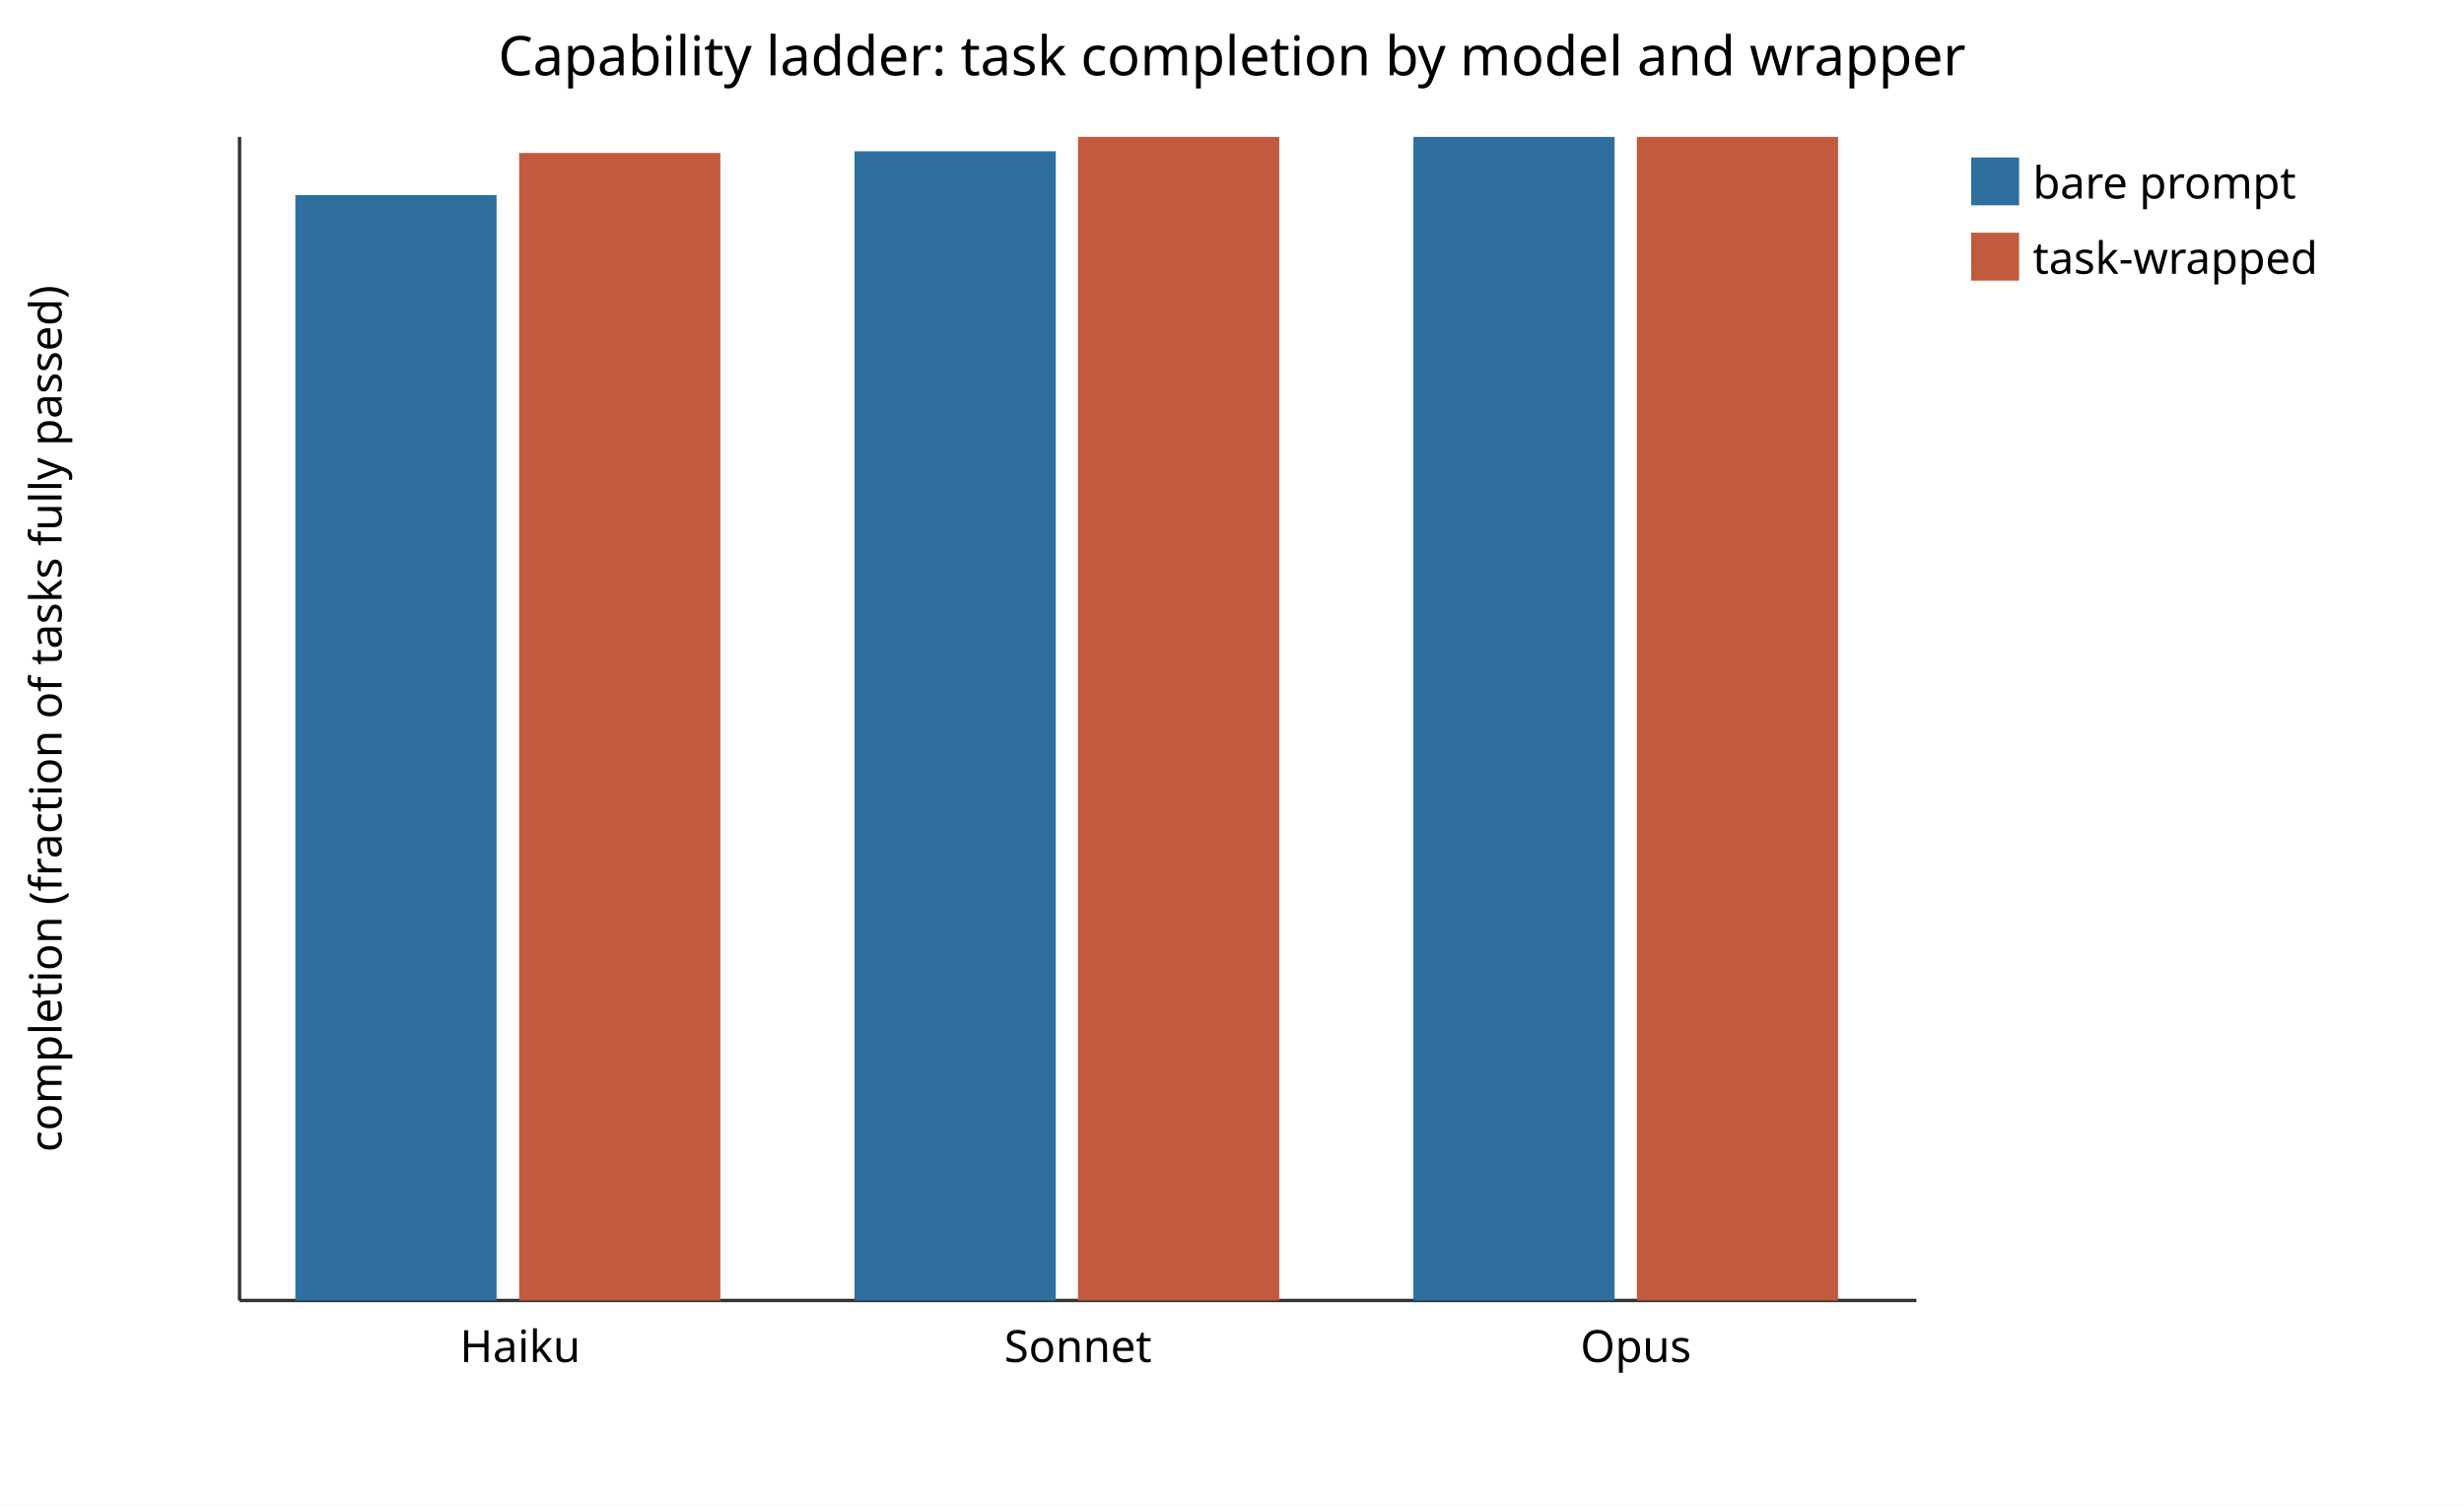
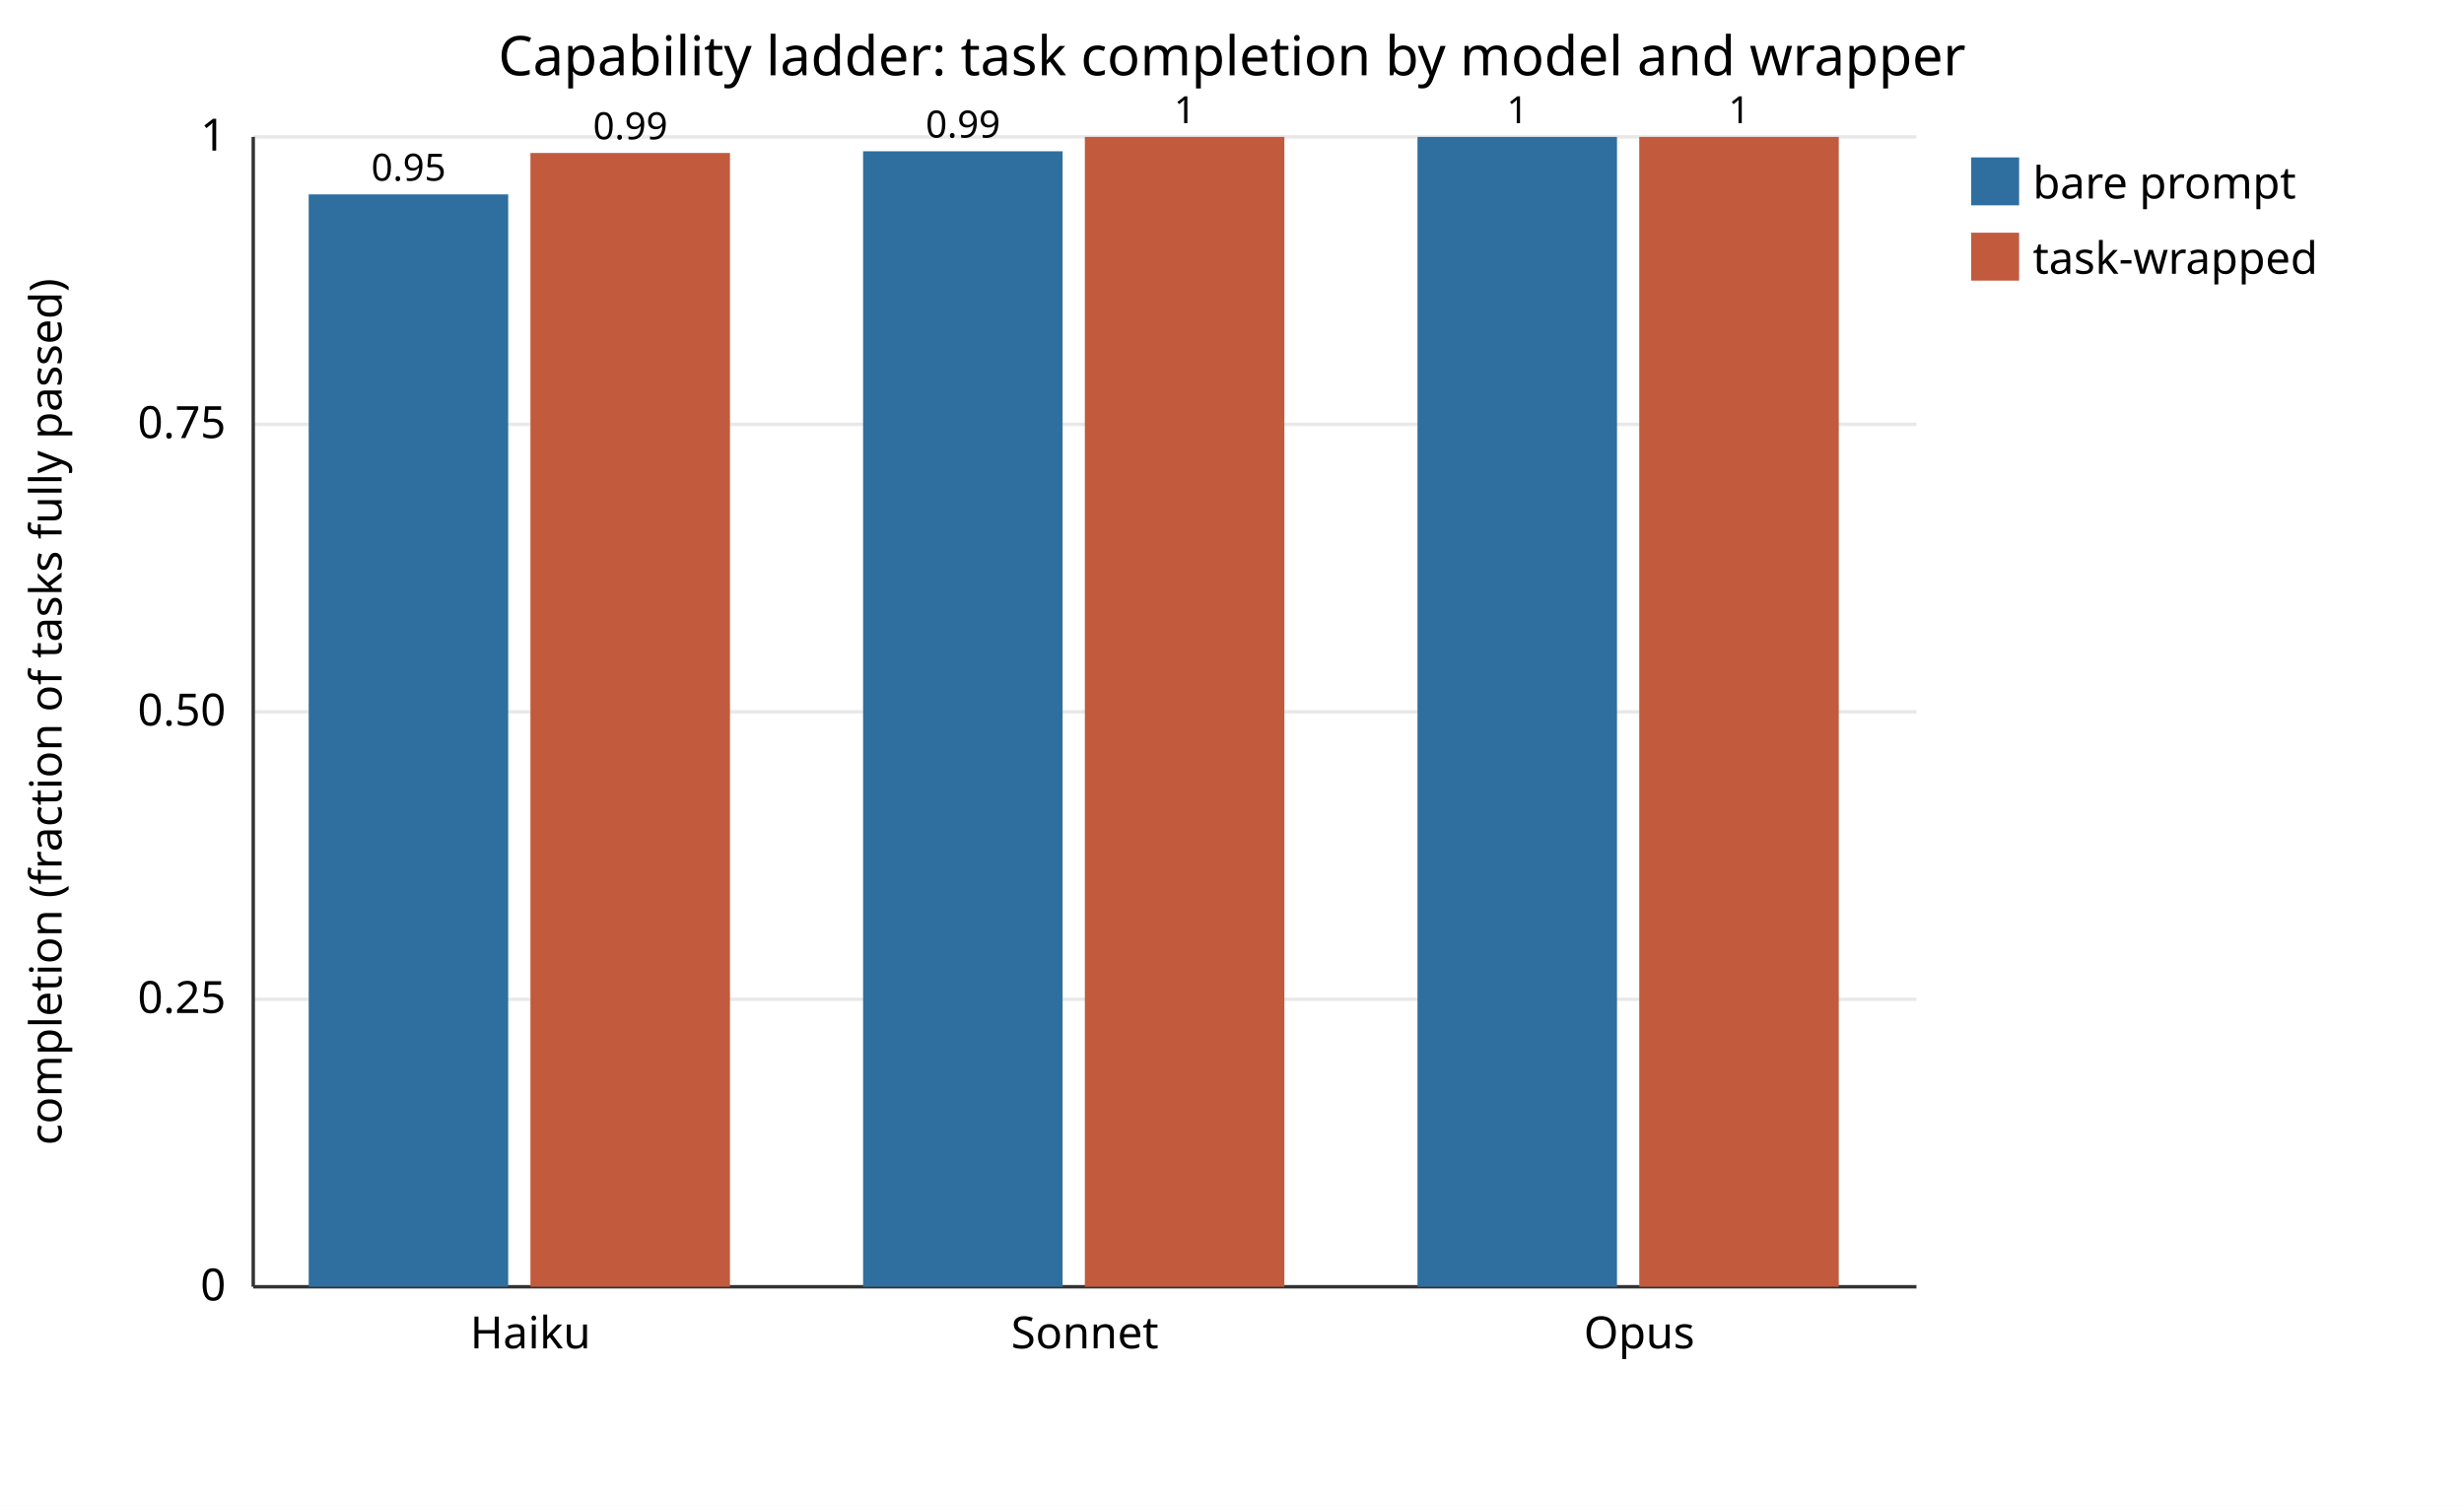
<svg xmlns="http://www.w3.org/2000/svg" width="720" height="440" viewBox="0 0 720 440" font-family="sans-serif" font-size="13">
  <rect width="720" height="440" fill="white" />
  <text x="360" y="22" text-anchor="middle" font-size="16">Capability ladder: task completion by model and wrapper</text>
-   <line x1="70" y1="380.0" x2="560" y2="380.0" stroke="#333" />
-   <line x1="70" y1="380" x2="70" y2="40" stroke="#333" />
-   <text x="18" y="210" text-anchor="middle" transform="rotate(-90 18 210)">completion (fraction of tasks fully passed)</text>
-   <rect x="86.3" y="57.0" width="58.8" height="323.0" fill="#2f6f9f" />
-   <rect x="151.7" y="44.7" width="58.8" height="335.3" fill="#c25a3d" />
-   <text x="152" y="398" text-anchor="middle">Haiku</text>
-   <rect x="249.7" y="44.2" width="58.8" height="335.8" fill="#2f6f9f" />
-   <rect x="315.0" y="40.0" width="58.8" height="340.0" fill="#c25a3d" />
-   <text x="315" y="398" text-anchor="middle">Sonnet</text>
-   <rect x="413.0" y="40.0" width="58.8" height="340.0" fill="#2f6f9f" />
-   <rect x="478.3" y="40.0" width="58.8" height="340.0" fill="#c25a3d" />
-   <text x="478" y="398" text-anchor="middle">Opus</text>
+   <line x1="74" y1="376.0" x2="560" y2="376.0" stroke="#e8e8e8" />
+   <text x="66" y="380.0" text-anchor="end">0</text>
+   <line x1="74" y1="292.0" x2="560" y2="292.0" stroke="#e8e8e8" />
+   <text x="66" y="296.0" text-anchor="end">0.25</text>
+   <line x1="74" y1="208.0" x2="560" y2="208.0" stroke="#e8e8e8" />
+   <text x="66" y="212.0" text-anchor="end">0.50</text>
+   <line x1="74" y1="124.0" x2="560" y2="124.0" stroke="#e8e8e8" />
+   <text x="66" y="128.0" text-anchor="end">0.75</text>
+   <line x1="74" y1="40.0" x2="560" y2="40.0" stroke="#e8e8e8" />
+   <text x="66" y="44.0" text-anchor="end">1</text>
+   <line x1="74" y1="376.0" x2="560" y2="376.0" stroke="#333" />
+   <line x1="74" y1="376" x2="74" y2="40" stroke="#333" />
+   <text x="18" y="208" text-anchor="middle" transform="rotate(-90 18 208)">completion (fraction of tasks fully passed)</text>
+   <rect x="90.2" y="56.8" width="58.3" height="319.2" fill="#2f6f9f" />
+   <text x="119.4" y="52.8" text-anchor="middle" font-size="11">0.95</text>
+   <rect x="155.0" y="44.7" width="58.3" height="331.3" fill="#c25a3d" />
+   <text x="184.2" y="40.7" text-anchor="middle" font-size="11">0.99</text>
+   <text x="155" y="394" text-anchor="middle">Haiku</text>
+   <rect x="252.2" y="44.2" width="58.3" height="331.8" fill="#2f6f9f" />
+   <text x="281.4" y="40.2" text-anchor="middle" font-size="11">0.99</text>
+   <rect x="317.0" y="40.0" width="58.3" height="336.0" fill="#c25a3d" />
+   <text x="346.2" y="36.0" text-anchor="middle" font-size="11">1</text>
+   <text x="317" y="394" text-anchor="middle">Sonnet</text>
+   <rect x="414.2" y="40.0" width="58.3" height="336.0" fill="#2f6f9f" />
+   <text x="443.4" y="36.0" text-anchor="middle" font-size="11">1</text>
+   <rect x="479.0" y="40.0" width="58.3" height="336.0" fill="#c25a3d" />
+   <text x="508.2" y="36.0" text-anchor="middle" font-size="11">1</text>
+   <text x="479" y="394" text-anchor="middle">Opus</text>
  <rect x="576" y="46" width="14" height="14" fill="#2f6f9f" />
  <text x="594" y="58">bare prompt</text>
  <rect x="576" y="68" width="14" height="14" fill="#c25a3d" />
  <text x="594" y="80">task-wrapped</text>
</svg>
